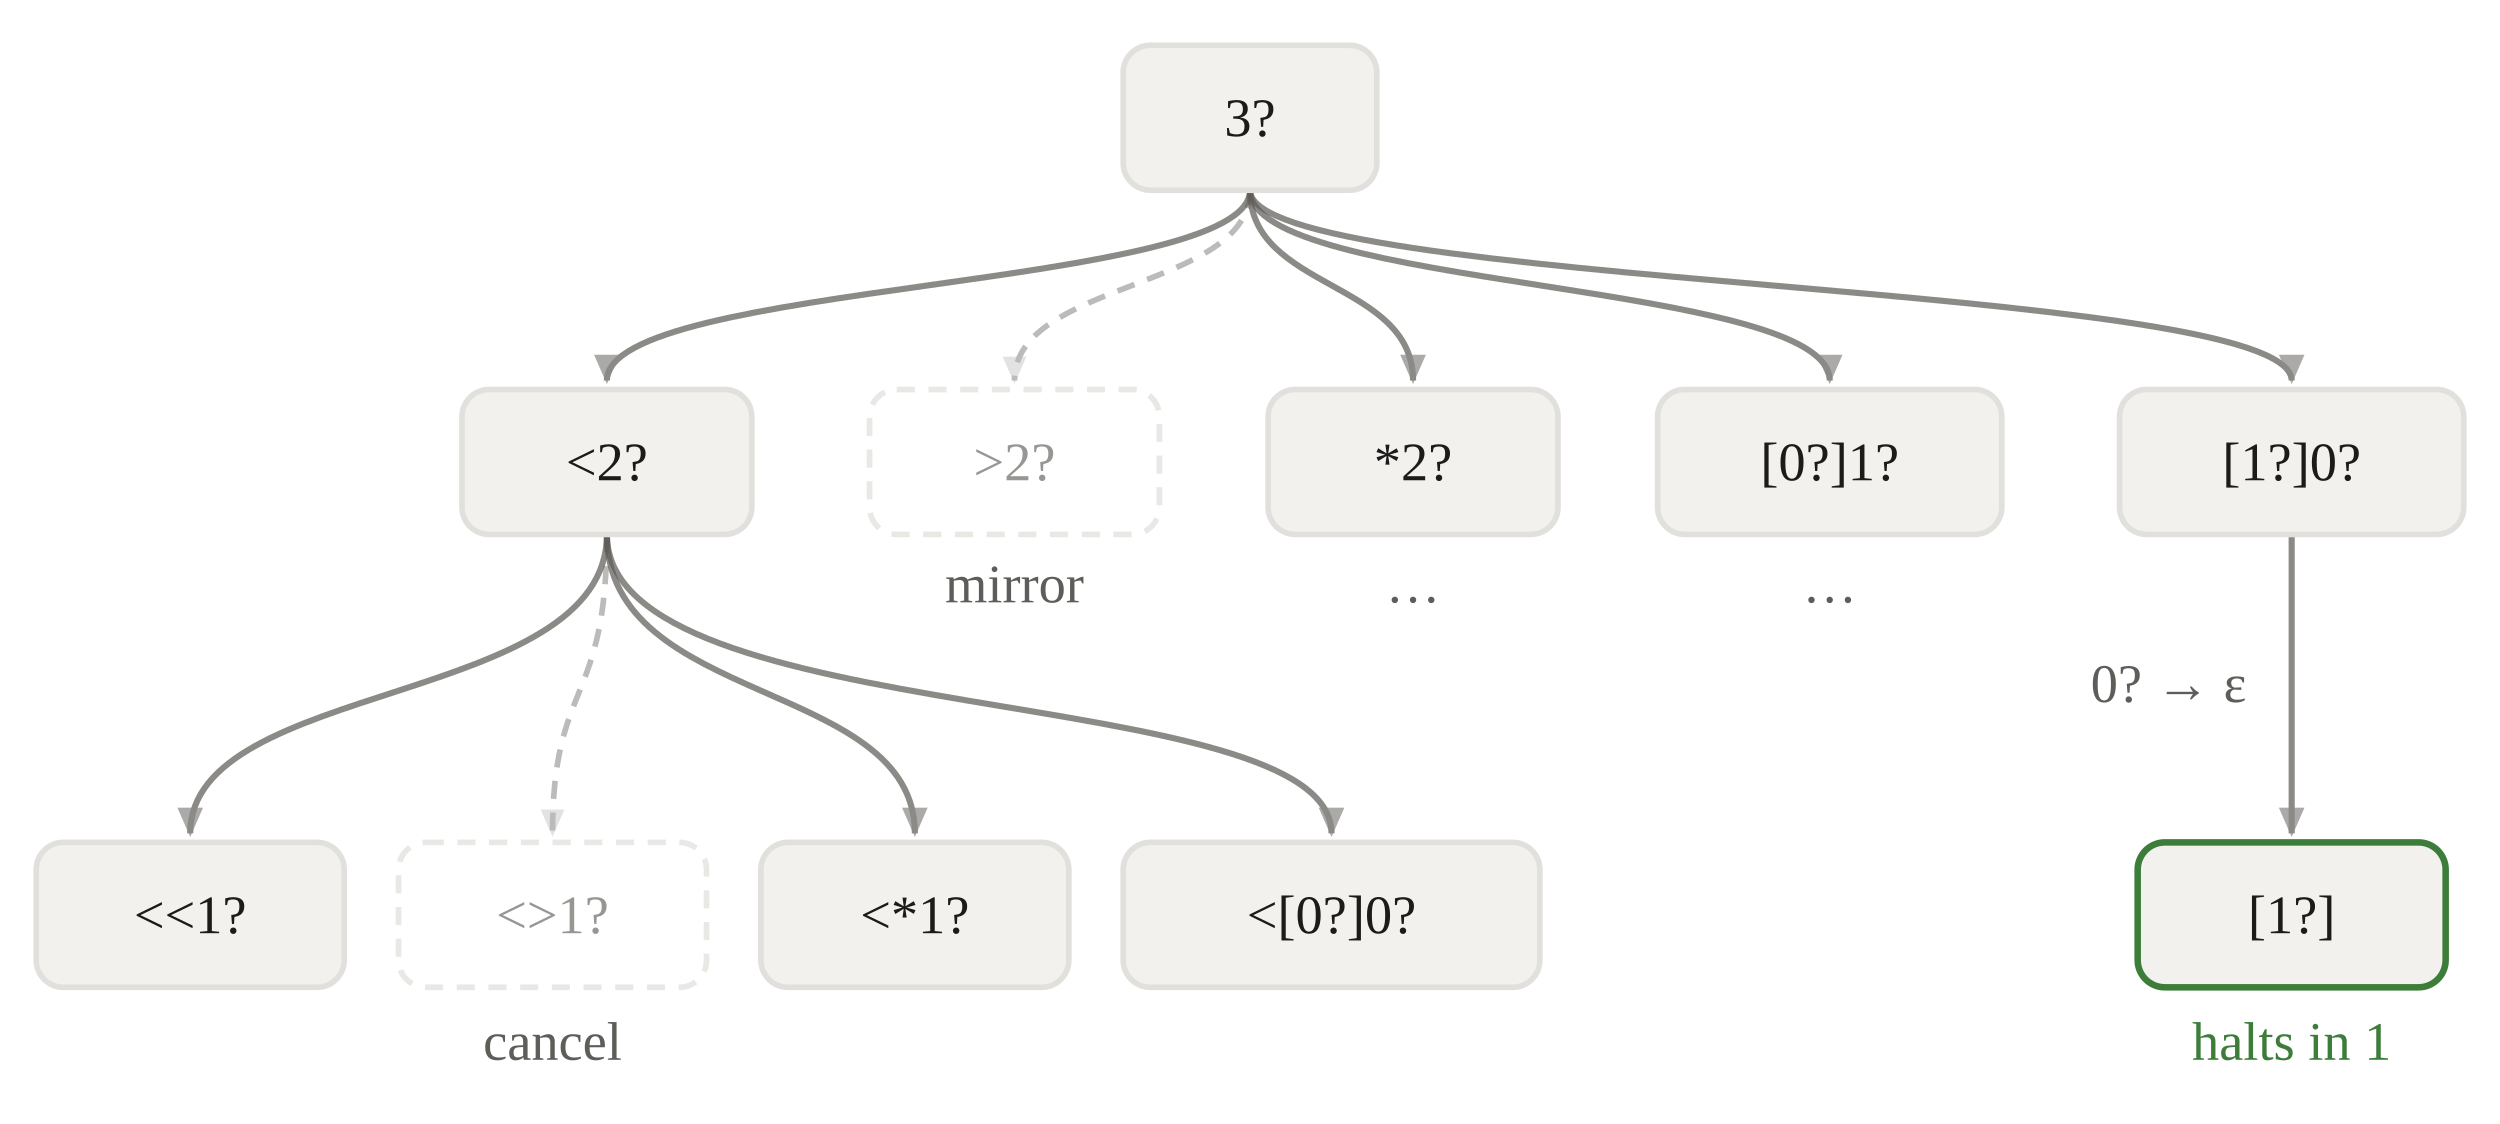
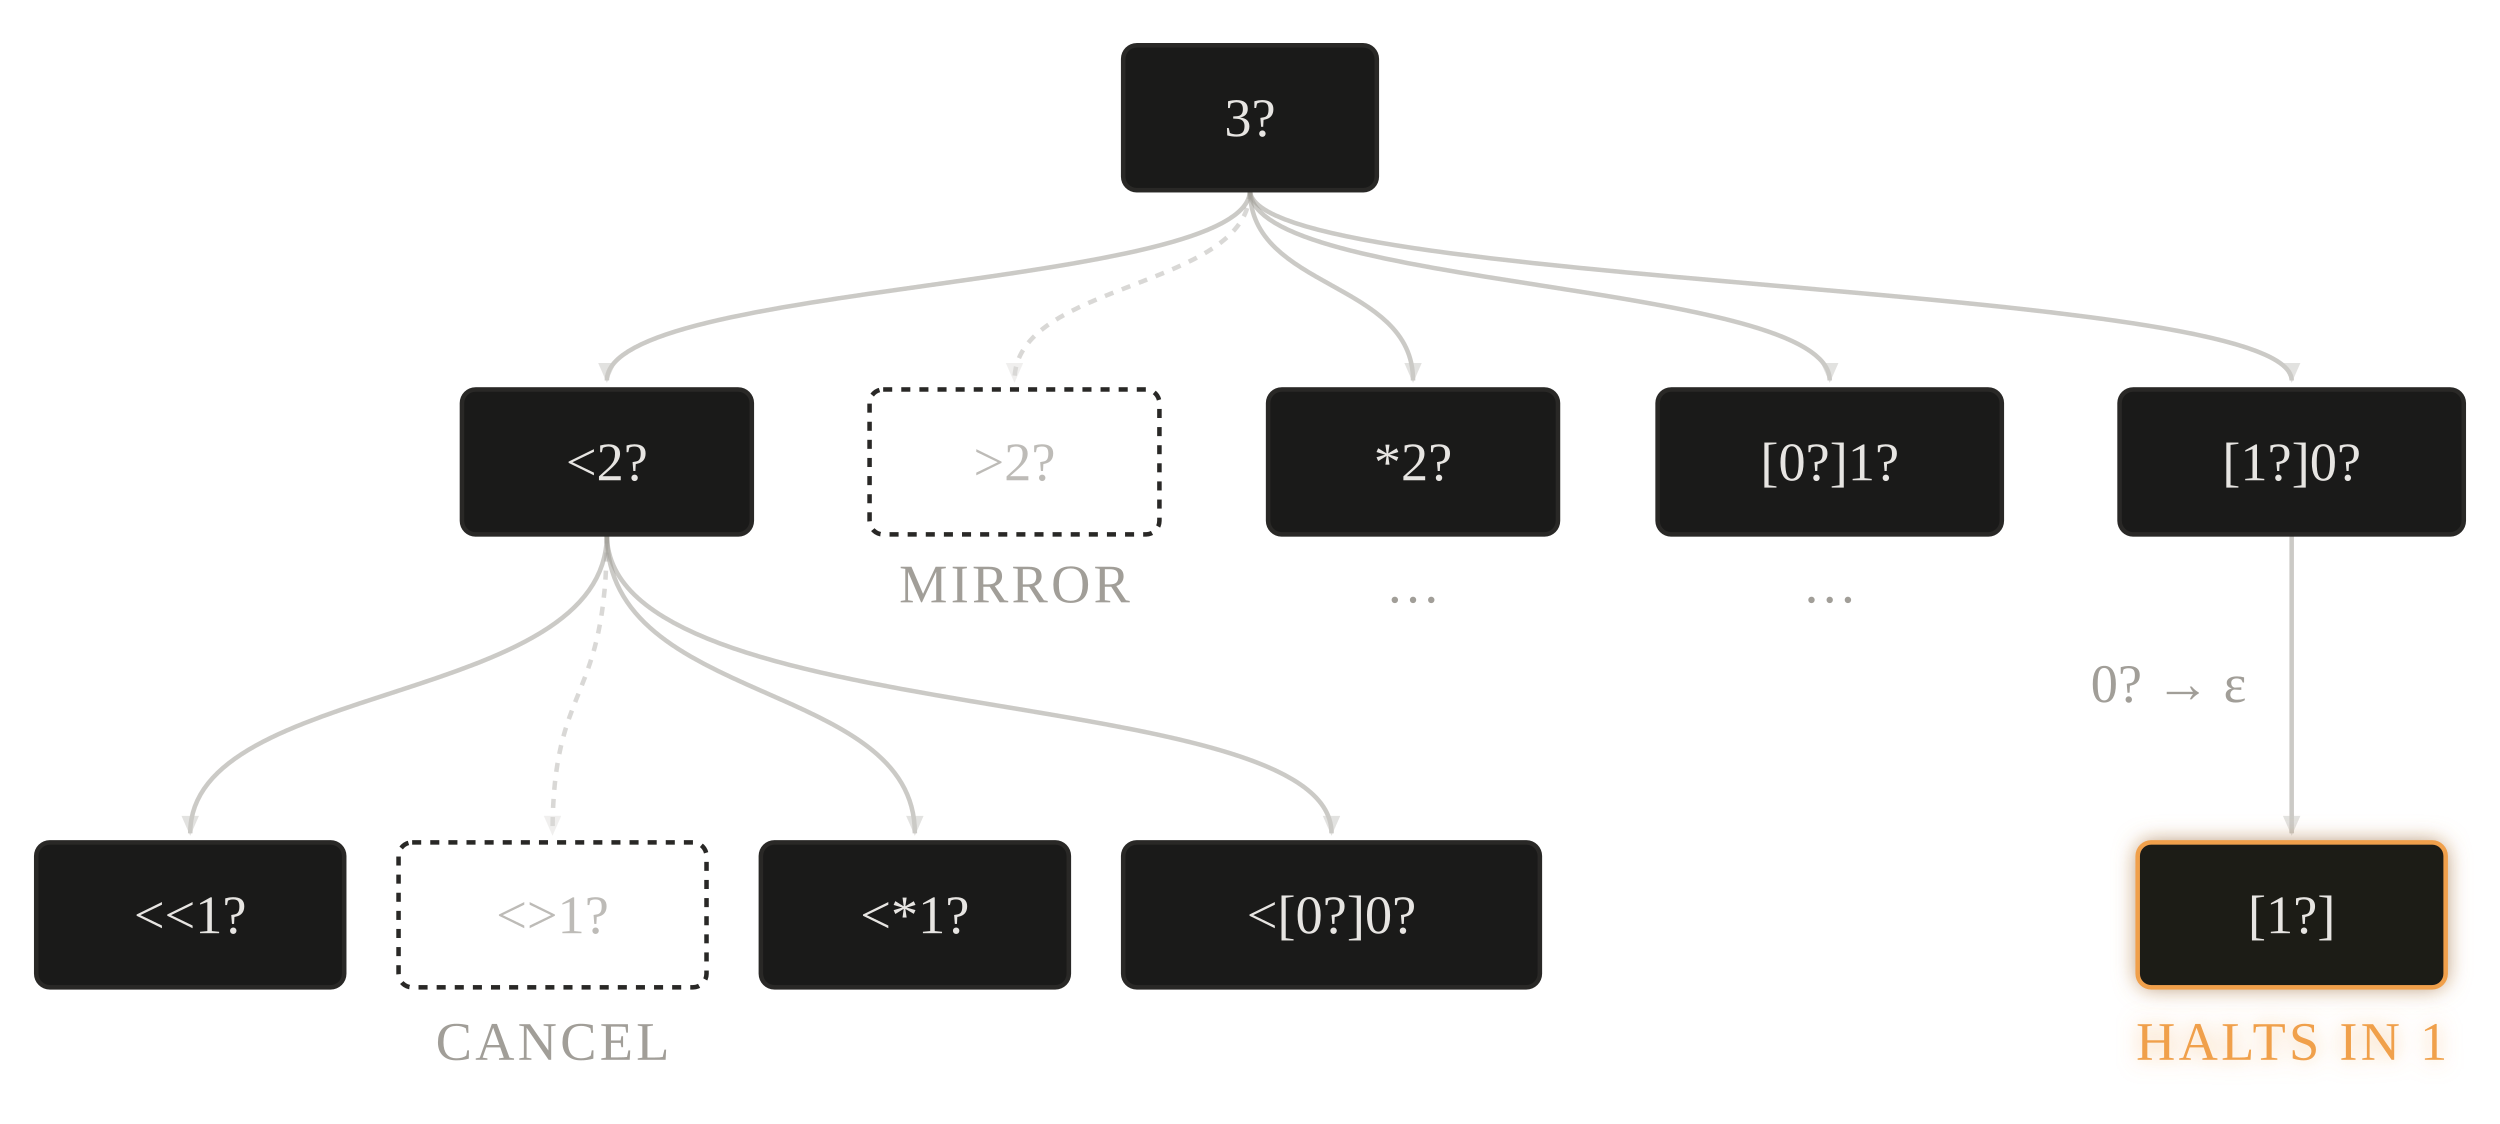
<svg xmlns="http://www.w3.org/2000/svg" viewBox="0 0 552 248" width="552" height="248" role="img" aria-label="Two levels of Tree Normal Form expansion from a size-3 gap">
  <defs>
-     <marker id="tnfArr" viewBox="0 0 10 10" refX="8" refY="5" markerWidth="6" markerHeight="6" orient="auto-start-reverse">
+     <filter id="glow" x="-40%" y="-80%" width="180%" height="260%">
+       <feGaussianBlur in="SourceGraphic" stdDeviation="2.4" result="b" />
+       <feComponentTransfer in="b" result="h">
+         <feFuncA type="linear" slope="0.6" />
+       </feComponentTransfer>
+       <feMerge>
+         <feMergeNode in="h" />
+         <feMergeNode in="SourceGraphic" />
+       </feMerge>
+     </filter>
+     <marker id="tnfArr" viewBox="0 0 10 10" refX="8" refY="5" markerWidth="5.5" markerHeight="5.5" orient="auto-start-reverse">
      <path d="M 1 1.5 L 9 5 L 1 8.5 z" class="tnf-arr" />
    </marker>
-     <marker id="tnfArrFade" viewBox="0 0 10 10" refX="8" refY="5" markerWidth="6" markerHeight="6" orient="auto-start-reverse">
+     <marker id="tnfArrFade" viewBox="0 0 10 10" refX="8" refY="5" markerWidth="5.5" markerHeight="5.5" orient="auto-start-reverse">
      <path d="M 1 1.5 L 9 5 L 1 8.5 z" class="tnf-arr-fade" />
    </marker>
    <style>
-       .tnf-node      { fill: var(--muted, #f2f1ee); stroke: var(--border, #e2e0dc); stroke-width: 1.25; }
-       .tnf-pruned    { fill: none; stroke: var(--border, #e2e0dc); stroke-width: 1.25; stroke-dasharray: 4 3; opacity: 0.75; }
-       .tnf-halt      { fill: var(--muted, #f2f1ee); stroke: var(--tip, #3d7d3a); stroke-width: 1.45; }
-       .tnf-code      { font: 600 13px var(--font-mono, ui-monospace, 'SF Mono', Menlo, Consolas, monospace); fill: var(--foreground, #1c1b1a); text-anchor: middle; dominant-baseline: central; }
-       .tnf-code-fade { font: 500 13px var(--font-mono, ui-monospace, 'SF Mono', Menlo, Consolas, monospace); fill: var(--muted-foreground, #5f5d59); text-anchor: middle; dominant-baseline: central; opacity: 0.65; }
-       .tnf-edge      { fill: none; stroke: var(--muted-foreground, #5f5d59); stroke-width: 1.35; opacity: 0.72; }
-       .tnf-edge-fade { fill: none; stroke: var(--muted-foreground, #5f5d59); stroke-width: 1.25; stroke-dasharray: 4 3; opacity: 0.42; }
-       .tnf-arr       { fill: var(--muted-foreground, #5f5d59); opacity: 0.72; }
-       .tnf-arr-fade  { fill: var(--muted-foreground, #5f5d59); opacity: 0.42; }
-       .tnf-sub       { font: 500 11.5px var(--font-sans, -apple-system, BlinkMacSystemFont, 'Segoe UI', Roboto, sans-serif); fill: var(--muted-foreground, #5f5d59); text-anchor: middle; }
-       .tnf-sub-end   { font: 500 11.5px var(--font-mono, ui-monospace, 'SF Mono', Menlo, Consolas, monospace); fill: var(--muted-foreground, #5f5d59); text-anchor: end; }
-       .tnf-sub-halt  { font: 600 11.5px var(--font-sans, -apple-system, BlinkMacSystemFont, 'Segoe UI', Roboto, sans-serif); fill: var(--tip, #3d7d3a); text-anchor: middle; }
+       .tnf-node { fill: var(--muted, #1a1a19); stroke: var(--border, #292826); stroke-width: 1; }
+       .tnf-halt { fill: var(--muted, #1a1a19); stroke: var(--primary, #f0a04b); stroke-width: 1; }
+       .tnf-code { font: 500 13px var(--font-mono, 'IBM Plex Mono', ui-monospace, monospace); fill: var(--foreground, #e7e5e2); text-anchor: middle; dominant-baseline: central; }
+       .tnf-edge { fill: none; stroke: var(--muted-foreground, #a19e98); stroke-width: 1; opacity: 0.55; }
+       .tnf-arr { fill: var(--muted-foreground, #a19e98); opacity: 0.55; }
+       .tnf-sub { font: 400 10px var(--font-mono, 'IBM Plex Mono', ui-monospace, monospace); letter-spacing: 0.06em; fill: var(--muted-foreground, #a19e98); text-anchor: middle; }
+       .tnf-sub-halt { font: 500 10px var(--font-mono, 'IBM Plex Mono', ui-monospace, monospace); letter-spacing: 0.06em; fill: var(--primary, #f0a04b); text-anchor: middle; }
+       .tnf-pruned { fill: none; stroke: var(--border, #292826); stroke-width: 1; stroke-dasharray: 2 2; }
+       .tnf-code-fade { font: 500 13px var(--font-mono, 'IBM Plex Mono', ui-monospace, monospace); fill: var(--muted-foreground, #a19e98); text-anchor: middle; dominant-baseline: central; opacity: 0.7; }
+       .tnf-edge-fade { fill: none; stroke: var(--muted-foreground, #a19e98); stroke-width: 1; stroke-dasharray: 2 2; opacity: 0.4; }
+       .tnf-arr-fade { fill: var(--muted-foreground, #a19e98); opacity: 0.4; }
+       .tnf-sub-end { font: 400 11px var(--font-mono, 'IBM Plex Mono', ui-monospace, monospace); fill: var(--muted-foreground, #a19e98); text-anchor: end; }
    </style>
  </defs>
  <path d="M 276 42 C 276 64, 134 62, 134 84" class="tnf-edge" marker-end="url(#tnfArr)" />
  <path d="M 276 42 C 276 64, 224 62, 224 84" class="tnf-edge-fade" marker-end="url(#tnfArrFade)" />
  <path d="M 276 42 C 276 64, 312 62, 312 84" class="tnf-edge" marker-end="url(#tnfArr)" />
  <path d="M 276 42 C 276 64, 404 62, 404 84" class="tnf-edge" marker-end="url(#tnfArr)" />
  <path d="M 276 42 C 276 64, 506 62, 506 84" class="tnf-edge" marker-end="url(#tnfArr)" />
  <path d="M 134 118 C 134 156, 42 150, 42 184" class="tnf-edge" marker-end="url(#tnfArr)" />
  <path d="M 134 118 C 134 156, 122 150, 122 184" class="tnf-edge-fade" marker-end="url(#tnfArrFade)" />
  <path d="M 134 118 C 134 156, 202 150, 202 184" class="tnf-edge" marker-end="url(#tnfArr)" />
  <path d="M 134 118 C 134 162, 294 150, 294 184" class="tnf-edge" marker-end="url(#tnfArr)" />
  <line x1="506" y1="118" x2="506" y2="184" class="tnf-edge" marker-end="url(#tnfArr)" />
  <text x="496" y="155" class="tnf-sub-end">0? → ε</text>
  <g>
-     <rect x="248" y="10" width="56" height="32" rx="6" class="tnf-node" />
+     <rect x="248" y="10" width="56" height="32" rx="3" class="tnf-node" />
    <text x="276" y="26" class="tnf-code">3?</text>
  </g>
  <g>
-     <rect x="102" y="86" width="64" height="32" rx="6" class="tnf-node" />
+     <rect x="102" y="86" width="64" height="32" rx="3" class="tnf-node" />
    <text x="134" y="102" class="tnf-code">&lt;2?</text>
  </g>
  <g>
-     <rect x="192" y="86" width="64" height="32" rx="6" class="tnf-pruned" />
+     <rect x="192" y="86" width="64" height="32" rx="3" class="tnf-pruned" />
    <text x="224" y="102" class="tnf-code-fade">&gt;2?</text>
-     <text x="224" y="133" class="tnf-sub">mirror</text>
+     <text x="224" y="133" class="tnf-sub">MIRROR</text>
  </g>
  <g>
-     <rect x="280" y="86" width="64" height="32" rx="6" class="tnf-node" />
+     <rect x="280" y="86" width="64" height="32" rx="3" class="tnf-node" />
    <text x="312" y="102" class="tnf-code">*2?</text>
    <text x="312" y="133" class="tnf-sub">…</text>
  </g>
  <g>
-     <rect x="366" y="86" width="76" height="32" rx="6" class="tnf-node" />
+     <rect x="366" y="86" width="76" height="32" rx="3" class="tnf-node" />
    <text x="404" y="102" class="tnf-code">[0?]1?</text>
    <text x="404" y="133" class="tnf-sub">…</text>
  </g>
  <g>
-     <rect x="468" y="86" width="76" height="32" rx="6" class="tnf-node" />
+     <rect x="468" y="86" width="76" height="32" rx="3" class="tnf-node" />
    <text x="506" y="102" class="tnf-code">[1?]0?</text>
  </g>
  <g>
-     <rect x="8" y="186" width="68" height="32" rx="6" class="tnf-node" />
+     <rect x="8" y="186" width="68" height="32" rx="3" class="tnf-node" />
    <text x="42" y="202" class="tnf-code">&lt;&lt;1?</text>
  </g>
  <g>
-     <rect x="88" y="186" width="68" height="32" rx="6" class="tnf-pruned" />
+     <rect x="88" y="186" width="68" height="32" rx="3" class="tnf-pruned" />
    <text x="122" y="202" class="tnf-code-fade">&lt;&gt;1?</text>
-     <text x="122" y="234" class="tnf-sub">cancel</text>
+     <text x="122" y="234" class="tnf-sub">CANCEL</text>
  </g>
  <g>
-     <rect x="168" y="186" width="68" height="32" rx="6" class="tnf-node" />
+     <rect x="168" y="186" width="68" height="32" rx="3" class="tnf-node" />
    <text x="202" y="202" class="tnf-code">&lt;*1?</text>
  </g>
  <g>
-     <rect x="248" y="186" width="92" height="32" rx="6" class="tnf-node" />
+     <rect x="248" y="186" width="92" height="32" rx="3" class="tnf-node" />
    <text x="294" y="202" class="tnf-code">&lt;[0?]0?</text>
  </g>
  <g>
-     <rect x="472" y="186" width="68" height="32" rx="6" class="tnf-halt" />
+     <rect x="472" y="186" width="68" height="32" rx="3" class="tnf-halt" filter="url(#glow)" />
    <text x="506" y="202" class="tnf-code">[1?]</text>
-     <text x="506" y="234" class="tnf-sub-halt">halts in 1</text>
+     <text x="506" y="234" class="tnf-sub-halt" filter="url(#glow)">HALTS IN 1</text>
  </g>
</svg>
